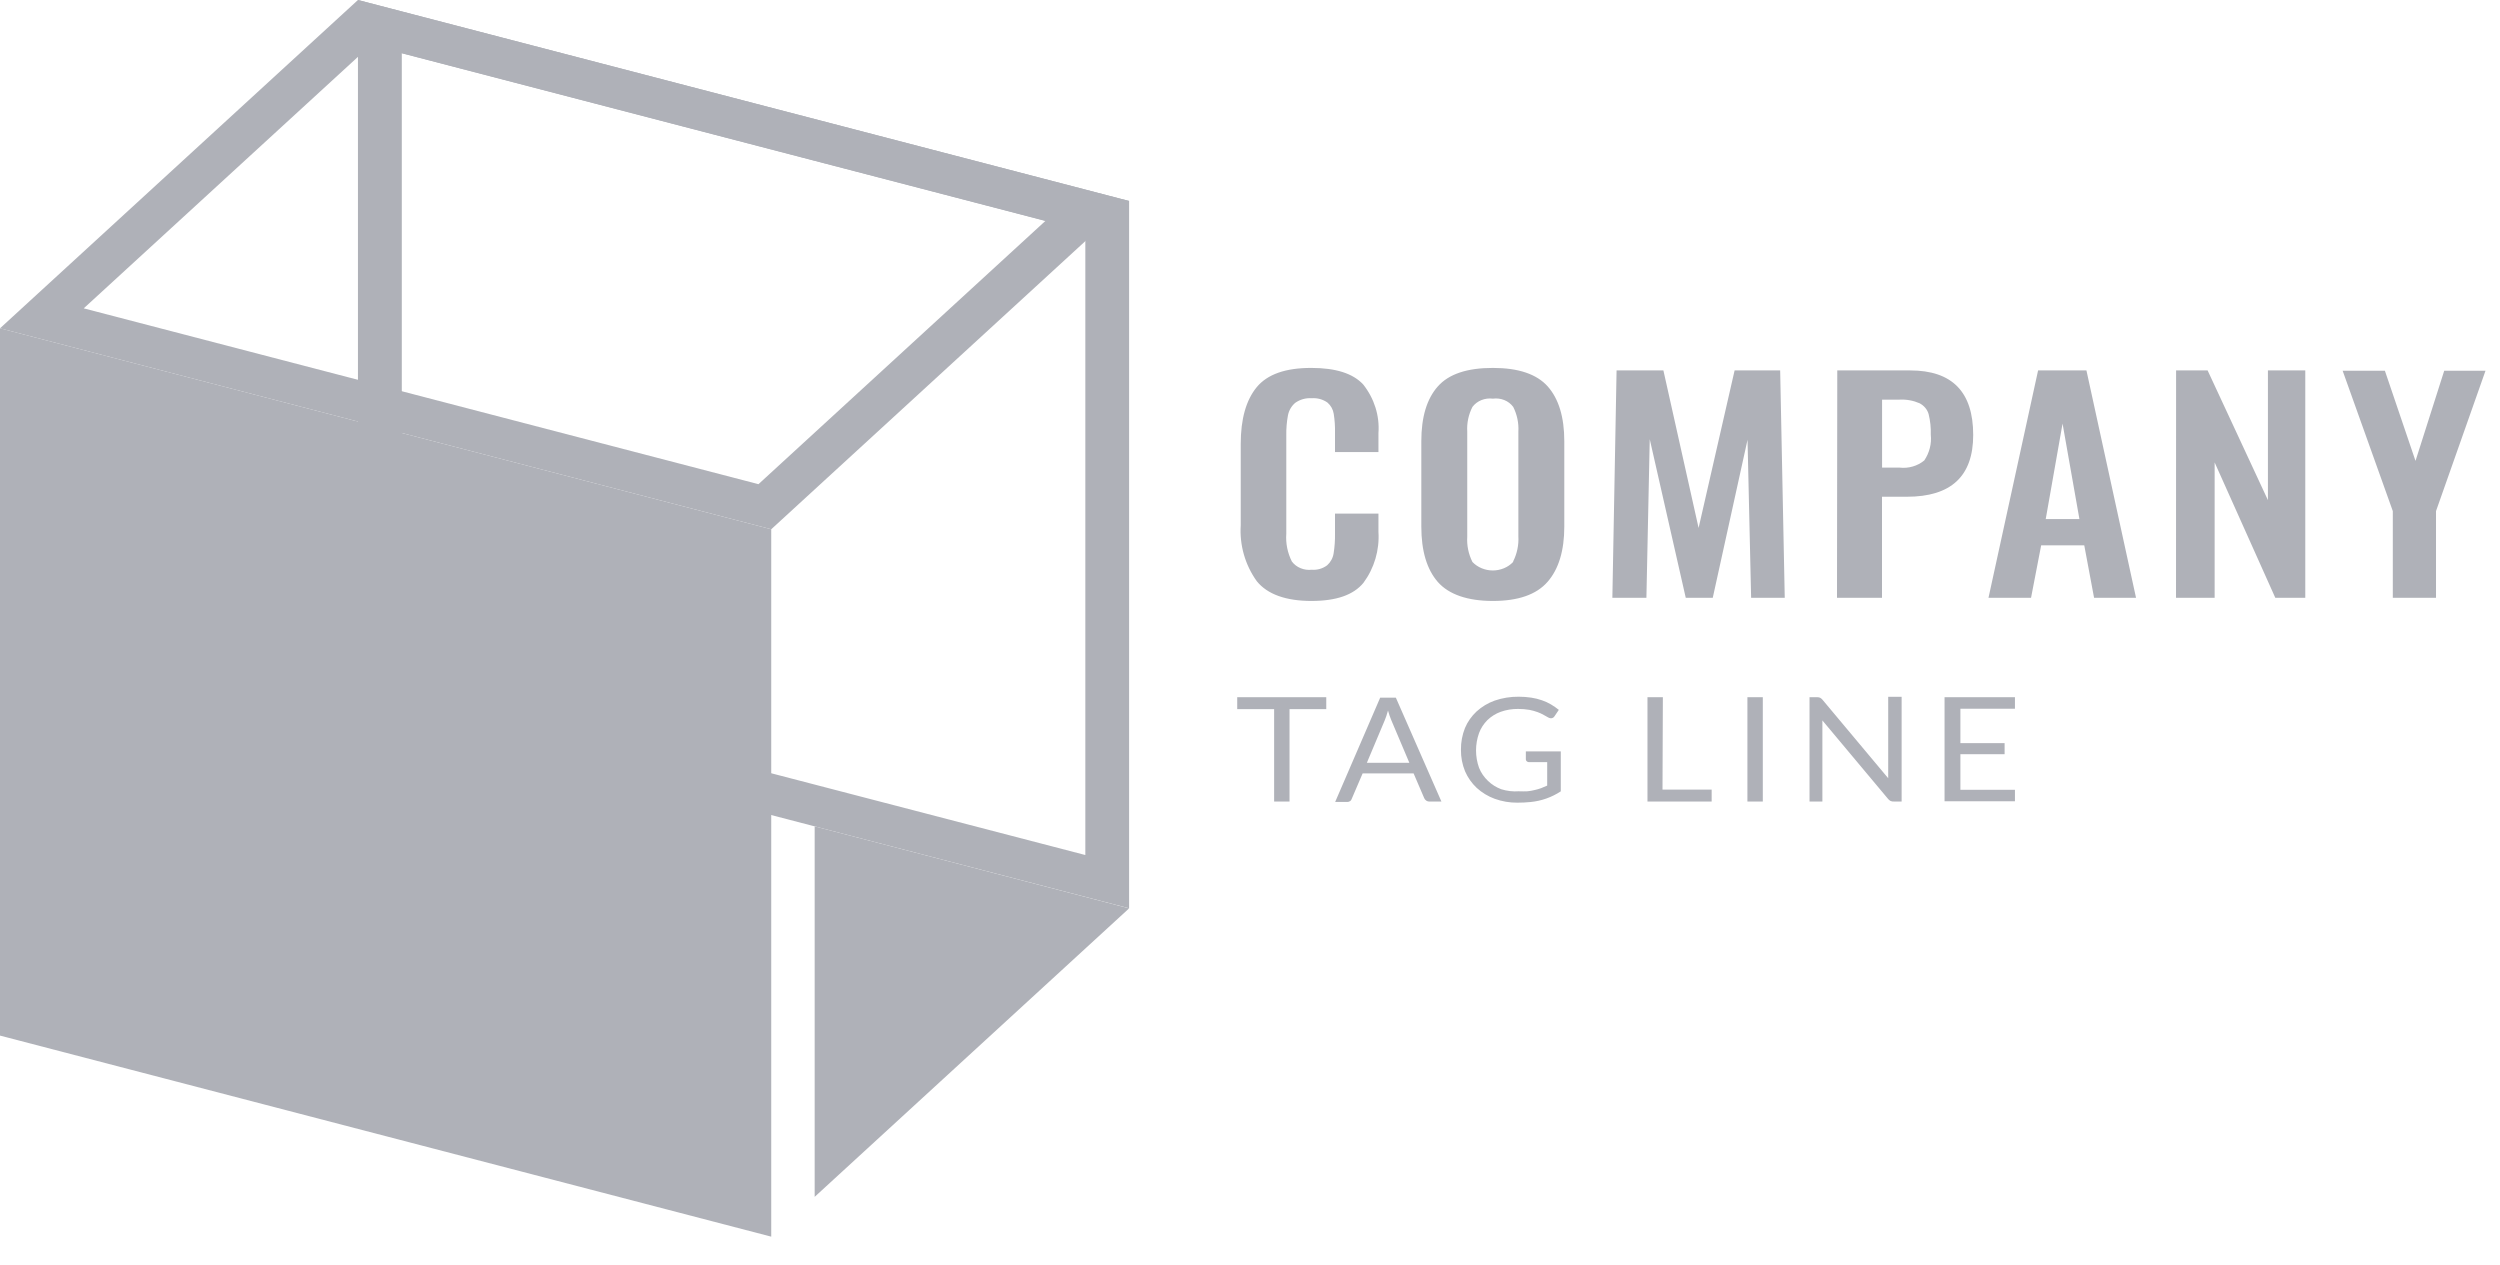
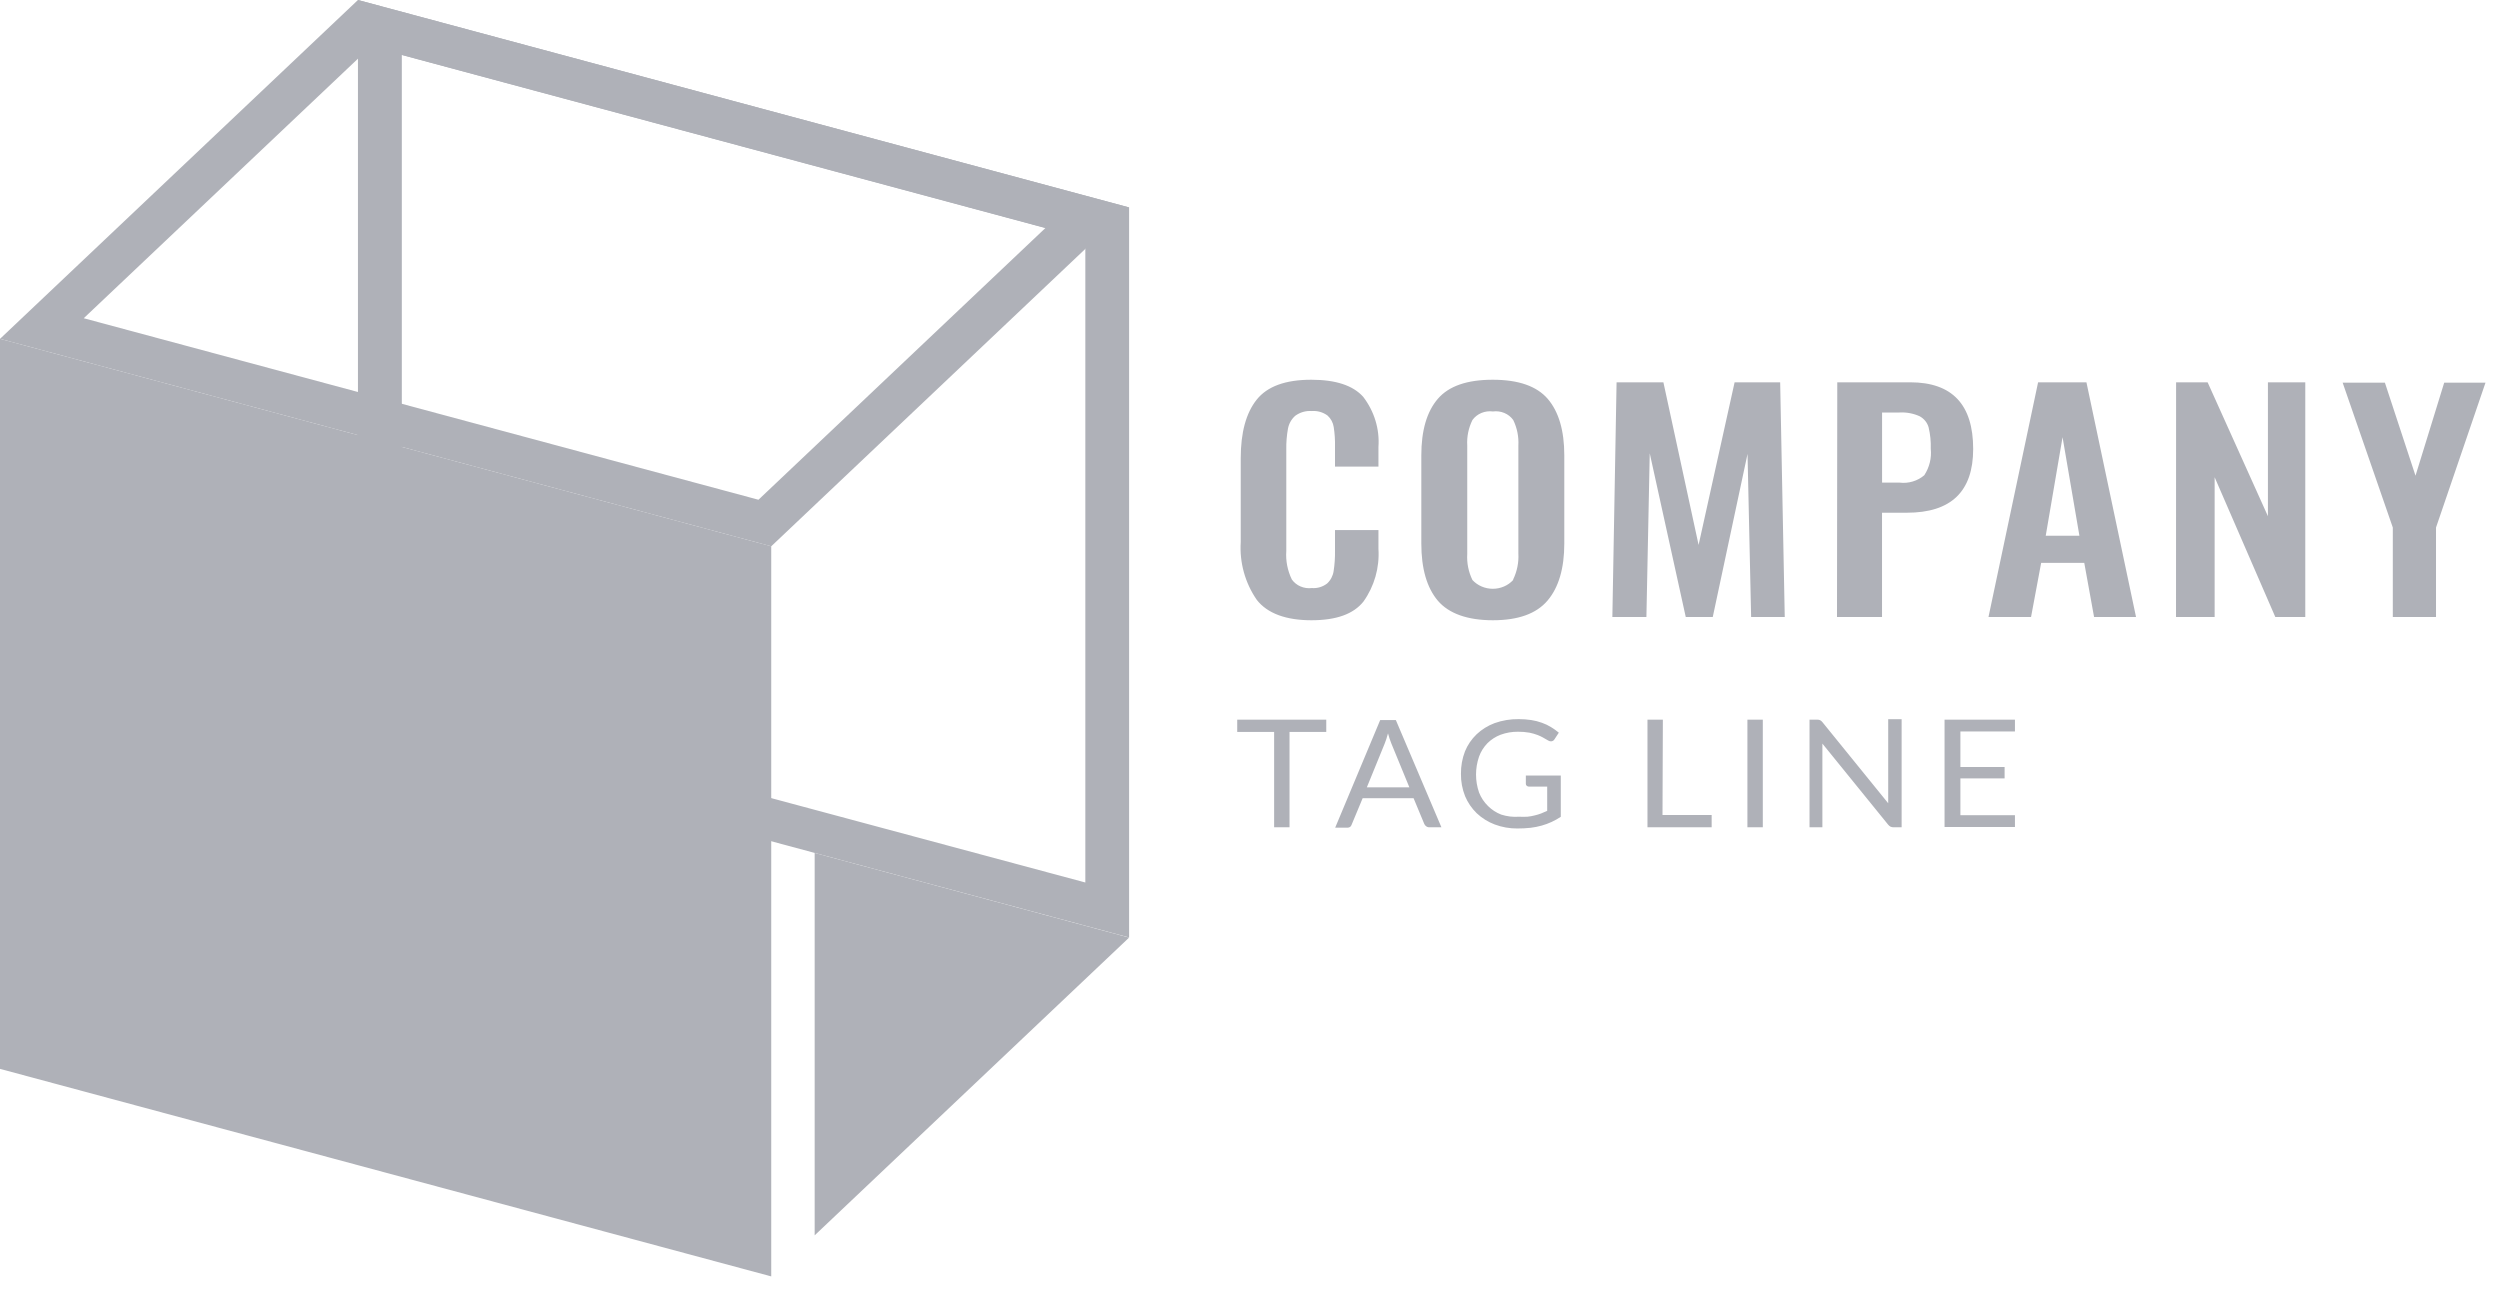
- <svg xmlns="http://www.w3.org/2000/svg" width="89" height="45" fill="none">
-   <path d="M44.74 20.689a3.085 3.085 0 01-.57-1.994v-2.89c0-.885.189-1.558.567-2.019.378-.46 1.028-.69 1.949-.688.865 0 1.48.196 1.843.588.396.5.589 1.112.544 1.729v.679h-1.547v-.688c.005-.225-.01-.45-.045-.673a.662.662 0 00-.221-.4.856.856 0 00-.561-.156.906.906 0 00-.59.165.779.779 0 00-.257.44 3.555 3.555 0 00-.06.715v3.507c-.025.338.044.677.198.985a.731.731 0 00.31.238.804.804 0 00.399.056.806.806 0 00.548-.159.717.717 0 00.23-.426c.037-.233.053-.468.049-.703v-.711h1.547v.65a2.76 2.76 0 01-.535 1.816c-.355.43-.961.644-1.852.644-.891 0-1.564-.23-1.946-.705zM51.186 20.718c-.391-.45-.587-1.105-.587-1.973v-3.04c0-.858.196-1.507.587-1.948.39-.441 1.044-.66 1.961-.659.91 0 1.56.22 1.952.659.39.44.59 1.09.59 1.949v3.04c0 .858-.2 1.516-.597 1.969-.397.453-1.044.679-1.945.679-.9 0-1.567-.23-1.961-.676zm2.682-.73c.14-.28.204-.59.186-.899v-3.721a1.738 1.738 0 00-.183-.882.735.735 0 00-.316-.243.808.808 0 00-.408-.051.82.82 0 00-.41.052.746.746 0 00-.318.242 1.7 1.7 0 00-.185.882v3.739c-.02.31.044.618.185.9a.96.96 0 00.327.222 1.035 1.035 0 00.796 0 .96.96 0 00.326-.223v-.017zM57.55 13.187h1.667l1.253 5.608 1.282-5.608h1.622l.163 8.095H62.34l-.128-5.626-1.238 5.626h-.961l-1.282-5.647-.119 5.647H57.4l.15-8.095zM65.406 13.187h2.596c1.496 0 2.244.766 2.244 2.298 0 1.468-.788 2.2-2.362 2.199h-.885v3.598h-1.602l.01-8.095zm2.218 3.46c.158.018.319.005.471-.04.152-.044.292-.118.41-.216.184-.274.265-.595.231-.914a2.687 2.687 0 00-.077-.735.607.607 0 00-.118-.222.67.67 0 00-.202-.163 1.574 1.574 0 00-.715-.13h-.622v2.42h.622zM72.556 13.187h1.721l1.766 8.095h-1.494l-.349-1.867h-1.535l-.36 1.867H70.79l1.766-8.095zm1.471 5.29l-.6-3.397-.599 3.398h1.199zM77.469 13.187h1.122l2.147 4.618v-4.618h1.33v8.095h-1.067l-2.16-4.82v4.82h-1.375l.003-8.095zM85.184 18.195l-1.786-4.997h1.504l1.09 3.21 1.022-3.21h1.47l-1.762 4.997v3.087h-1.538v-3.087zM47.215 24.821v.424h-1.308v3.289h-.548v-3.29h-1.314v-.423h3.17zM51.314 28.534h-.423a.18.18 0 01-.119-.035.19.19 0 01-.07-.085l-.378-.882H48.51l-.378.882a.248.248 0 01-.058.1.187.187 0 01-.119.035h-.423l1.603-3.713h.557l1.622 3.698zm-2.654-1.378h1.513l-.64-1.511a2.812 2.812 0 01-.12-.35l-.06.197-.058.155-.635 1.509zM54.077 28.17c.1.004.2.004.3 0 .087-.009.173-.024.257-.045.079-.017.156-.04.231-.067.07-.027.141-.06.215-.091v-.835h-.641a.117.117 0 01-.11-.06.079.079 0 01-.009-.037v-.285h1.244v1.422a2.375 2.375 0 01-1.077.38 4.569 4.569 0 01-.468.023 2.316 2.316 0 01-.808-.138 1.946 1.946 0 01-.64-.388 1.79 1.79 0 01-.414-.588 1.956 1.956 0 01-.147-.77 2.03 2.03 0 01.144-.776c.092-.22.233-.42.413-.588a1.92 1.92 0 01.641-.385c.275-.095.566-.142.859-.139.15 0 .298.011.446.033.13.02.258.05.38.094.113.038.22.088.321.147.099.058.192.123.28.194l-.155.23a.138.138 0 01-.052.05.154.154 0 01-.073.02.202.202 0 01-.099-.03 1.946 1.946 0 01-.157-.088 1.384 1.384 0 00-.215-.1 1.931 1.931 0 00-.295-.082 2.319 2.319 0 00-.407-.033 1.793 1.793 0 00-.618.103 1.341 1.341 0 00-.471.294c-.133.134-.235.29-.298.462a1.838 1.838 0 000 1.237c.07.175.179.334.32.468.132.127.291.227.468.294.204.064.42.09.635.073zM59.185 28.11h1.75v.424H58.65V24.82h.548l-.013 3.29zM62.756 28.534h-.548V24.82h.548v3.713zM64.794 24.839c.032.017.06.04.083.067l2.343 2.799a.913.913 0 010-.132v-2.767h.478v3.728h-.276a.246.246 0 01-.119-.02.311.311 0 01-.086-.071l-2.34-2.796v2.887h-.458v-3.713h.285a.24.24 0 01.09.018zM71.732 24.821v.409H69.79v1.226h1.574v.394H69.79v1.266h1.942v.41h-2.506V24.82h2.506zM14.303 1.893l24.335 6.338v22.208l-24.334-6.335V1.894zM12.743 0v25.183l27.453 7.152V7.155L12.743 0z" fill="#AFB1B8" />
-   <path d="M27.456 44.025L0 36.867v-25.18l27.456 7.155v25.183z" fill="#AFB1B8" />
-   <path d="M13.198 1.608l24.017 6.258-10.214 9.371-24.02-6.26 10.217-9.37zM12.743 0L0 11.688l27.456 7.154 12.74-11.687L12.743 0zM29.002 42.608l11.194-10.27-11.194-2.919v13.19z" fill="#AFB1B8" />
+ <svg xmlns="http://www.w3.org/2000/svg" width="89" height="46" fill="none">
+   <path d="M44.74 21.353a3.259 3.259 0 01-.57-2.057v-2.982c0-.915.189-1.61.567-2.085.378-.475 1.028-.712 1.949-.71.865 0 1.48.202 1.843.607.396.516.589 1.147.544 1.784v.7h-1.547v-.71a3.961 3.961 0 00-.045-.694.69.69 0 00-.221-.413.836.836 0 00-.561-.16.886.886 0 00-.59.17.81.81 0 00-.257.455c-.044.243-.064.49-.06.737v3.62c-.025.349.044.698.198 1.016a.734.734 0 00.31.247.78.78 0 00.399.057.788.788 0 00.548-.164.748.748 0 00.23-.44c.037-.24.053-.483.049-.725v-.735h1.547v.67a2.914 2.914 0 01-.535 1.876c-.355.443-.961.664-1.852.664-.891 0-1.564-.236-1.946-.728zM51.186 21.384c-.391-.465-.587-1.141-.587-2.036V16.21c0-.886.196-1.556.587-2.011.39-.455 1.044-.682 1.961-.68.91 0 1.56.227 1.952.68.39.455.59 1.125.59 2.011v3.138c0 .886-.2 1.565-.597 2.033-.397.467-1.044.7-1.945.7-.9 0-1.567-.236-1.961-.697zm2.682-.753c.14-.29.204-.61.186-.928v-3.841a1.843 1.843 0 00-.183-.91.738.738 0 00-.316-.25.784.784 0 00-.408-.054.794.794 0 00-.41.054.75.75 0 00-.318.25c-.14.283-.204.596-.185.91v3.859c-.02.32.044.638.185.928a.96.96 0 00.327.23 1.008 1.008 0 00.796 0 .96.96 0 00.326-.23v-.018zM57.55 13.61h1.667l1.253 5.79 1.282-5.79h1.622l.163 8.356H62.34l-.128-5.807-1.238 5.807h-.961l-1.282-5.828-.119 5.828H57.4l.15-8.355zM65.406 13.61h2.596c1.495 0 2.243.791 2.243 2.373 0 1.515-.787 2.271-2.362 2.27H67v3.713h-1.603l.01-8.355zm2.218 3.571c.158.02.319.006.47-.04.153-.045.293-.122.411-.223.184-.283.265-.614.23-.944a2.854 2.854 0 00-.076-.758.63.63 0 00-.118-.23.67.67 0 00-.203-.168 1.528 1.528 0 00-.714-.133h-.622v2.496h.622zM72.556 13.61h1.721l1.766 8.356h-1.494l-.349-1.927h-1.535l-.36 1.927H70.79l1.766-8.355zm1.471 5.462l-.6-3.508-.599 3.508h1.199zM77.469 13.61h1.122l2.147 4.767V13.61h1.33v8.355h-1.067l-2.16-4.976v4.976h-1.375l.003-8.355zM85.184 18.78l-1.786-5.158h1.504l1.09 3.313 1.022-3.313h1.47l-1.762 5.158v3.186h-1.538V18.78zM47.215 25.619v.437h-1.308v3.395h-.548v-3.395h-1.314v-.437h3.17zM51.314 29.451h-.423a.176.176 0 01-.119-.036.196.196 0 01-.07-.088l-.378-.91H48.51l-.379.91a.257.257 0 01-.057.103.183.183 0 01-.119.036h-.423l1.603-3.832h.557l1.622 3.817zm-2.654-1.423h1.513l-.641-1.56a2.964 2.964 0 01-.119-.36l-.06.203-.058.16-.635 1.557zM54.077 29.075c.1.005.2.005.3 0 .087-.009.173-.024.257-.046a1.82 1.82 0 00.231-.07c.07-.027.141-.06.215-.093v-.862h-.641a.12.12 0 01-.087-.03.087.087 0 01-.032-.07v-.295h1.244v1.469a2.355 2.355 0 01-.676.312 2.655 2.655 0 01-.401.08 4.459 4.459 0 01-.468.024 2.252 2.252 0 01-.808-.143 1.937 1.937 0 01-.64-.4 1.849 1.849 0 01-.414-.607 2.076 2.076 0 01-.147-.795 2.155 2.155 0 01.144-.802c.092-.227.233-.433.413-.606.183-.173.401-.308.641-.398.275-.098.566-.146.859-.142.15 0 .298.01.446.033.13.02.258.052.38.097.113.04.22.09.321.152.099.06.192.127.28.2l-.155.237a.14.14 0 01-.052.052.15.15 0 01-.073.02.196.196 0 01-.099-.03 1.923 1.923 0 01-.157-.09 1.372 1.372 0 00-.215-.104 1.873 1.873 0 00-.295-.085 2.255 2.255 0 00-.407-.033 1.743 1.743 0 00-.618.106 1.337 1.337 0 00-.471.303c-.133.138-.235.3-.298.477a1.954 1.954 0 000 1.277c.07.18.179.345.32.482.132.132.291.235.468.304.204.066.42.092.635.076zM59.185 29.014h1.75v.437H58.65v-3.832h.548l-.013 3.395zM62.756 29.45h-.548V25.62h.548v3.832zM64.794 25.637c.032.018.06.041.083.07l2.343 2.889a.972.972 0 010-.137v-2.855h.478v3.847h-.276a.24.24 0 01-.119-.021.314.314 0 01-.086-.073l-2.34-2.885v2.979h-.458V25.62h.285c.031 0 .062.006.09.018zM71.732 25.619v.422H69.79v1.265h1.574v.406H69.79v1.308h1.942v.422h-2.506v-3.823h2.506zM14.303 1.954l24.335 6.541v22.922L14.305 24.88V1.954zM12.743 0v25.992l27.453 7.382V7.384L12.743 0z" fill="#AFB1B8" />
+   <path d="M27.456 45.44L0 38.052v-25.99l27.456 7.385V45.44z" fill="#AFB1B8" />
+   <path d="M13.198 1.66l24.017 6.459-10.214 9.672-24.02-6.462 10.217-9.67zM12.743 0L0 12.063l27.456 7.385 12.74-12.063L12.743 0zM29.002 43.978l11.194-10.6-11.194-3.013v13.613z" fill="#AFB1B8" />
</svg>
